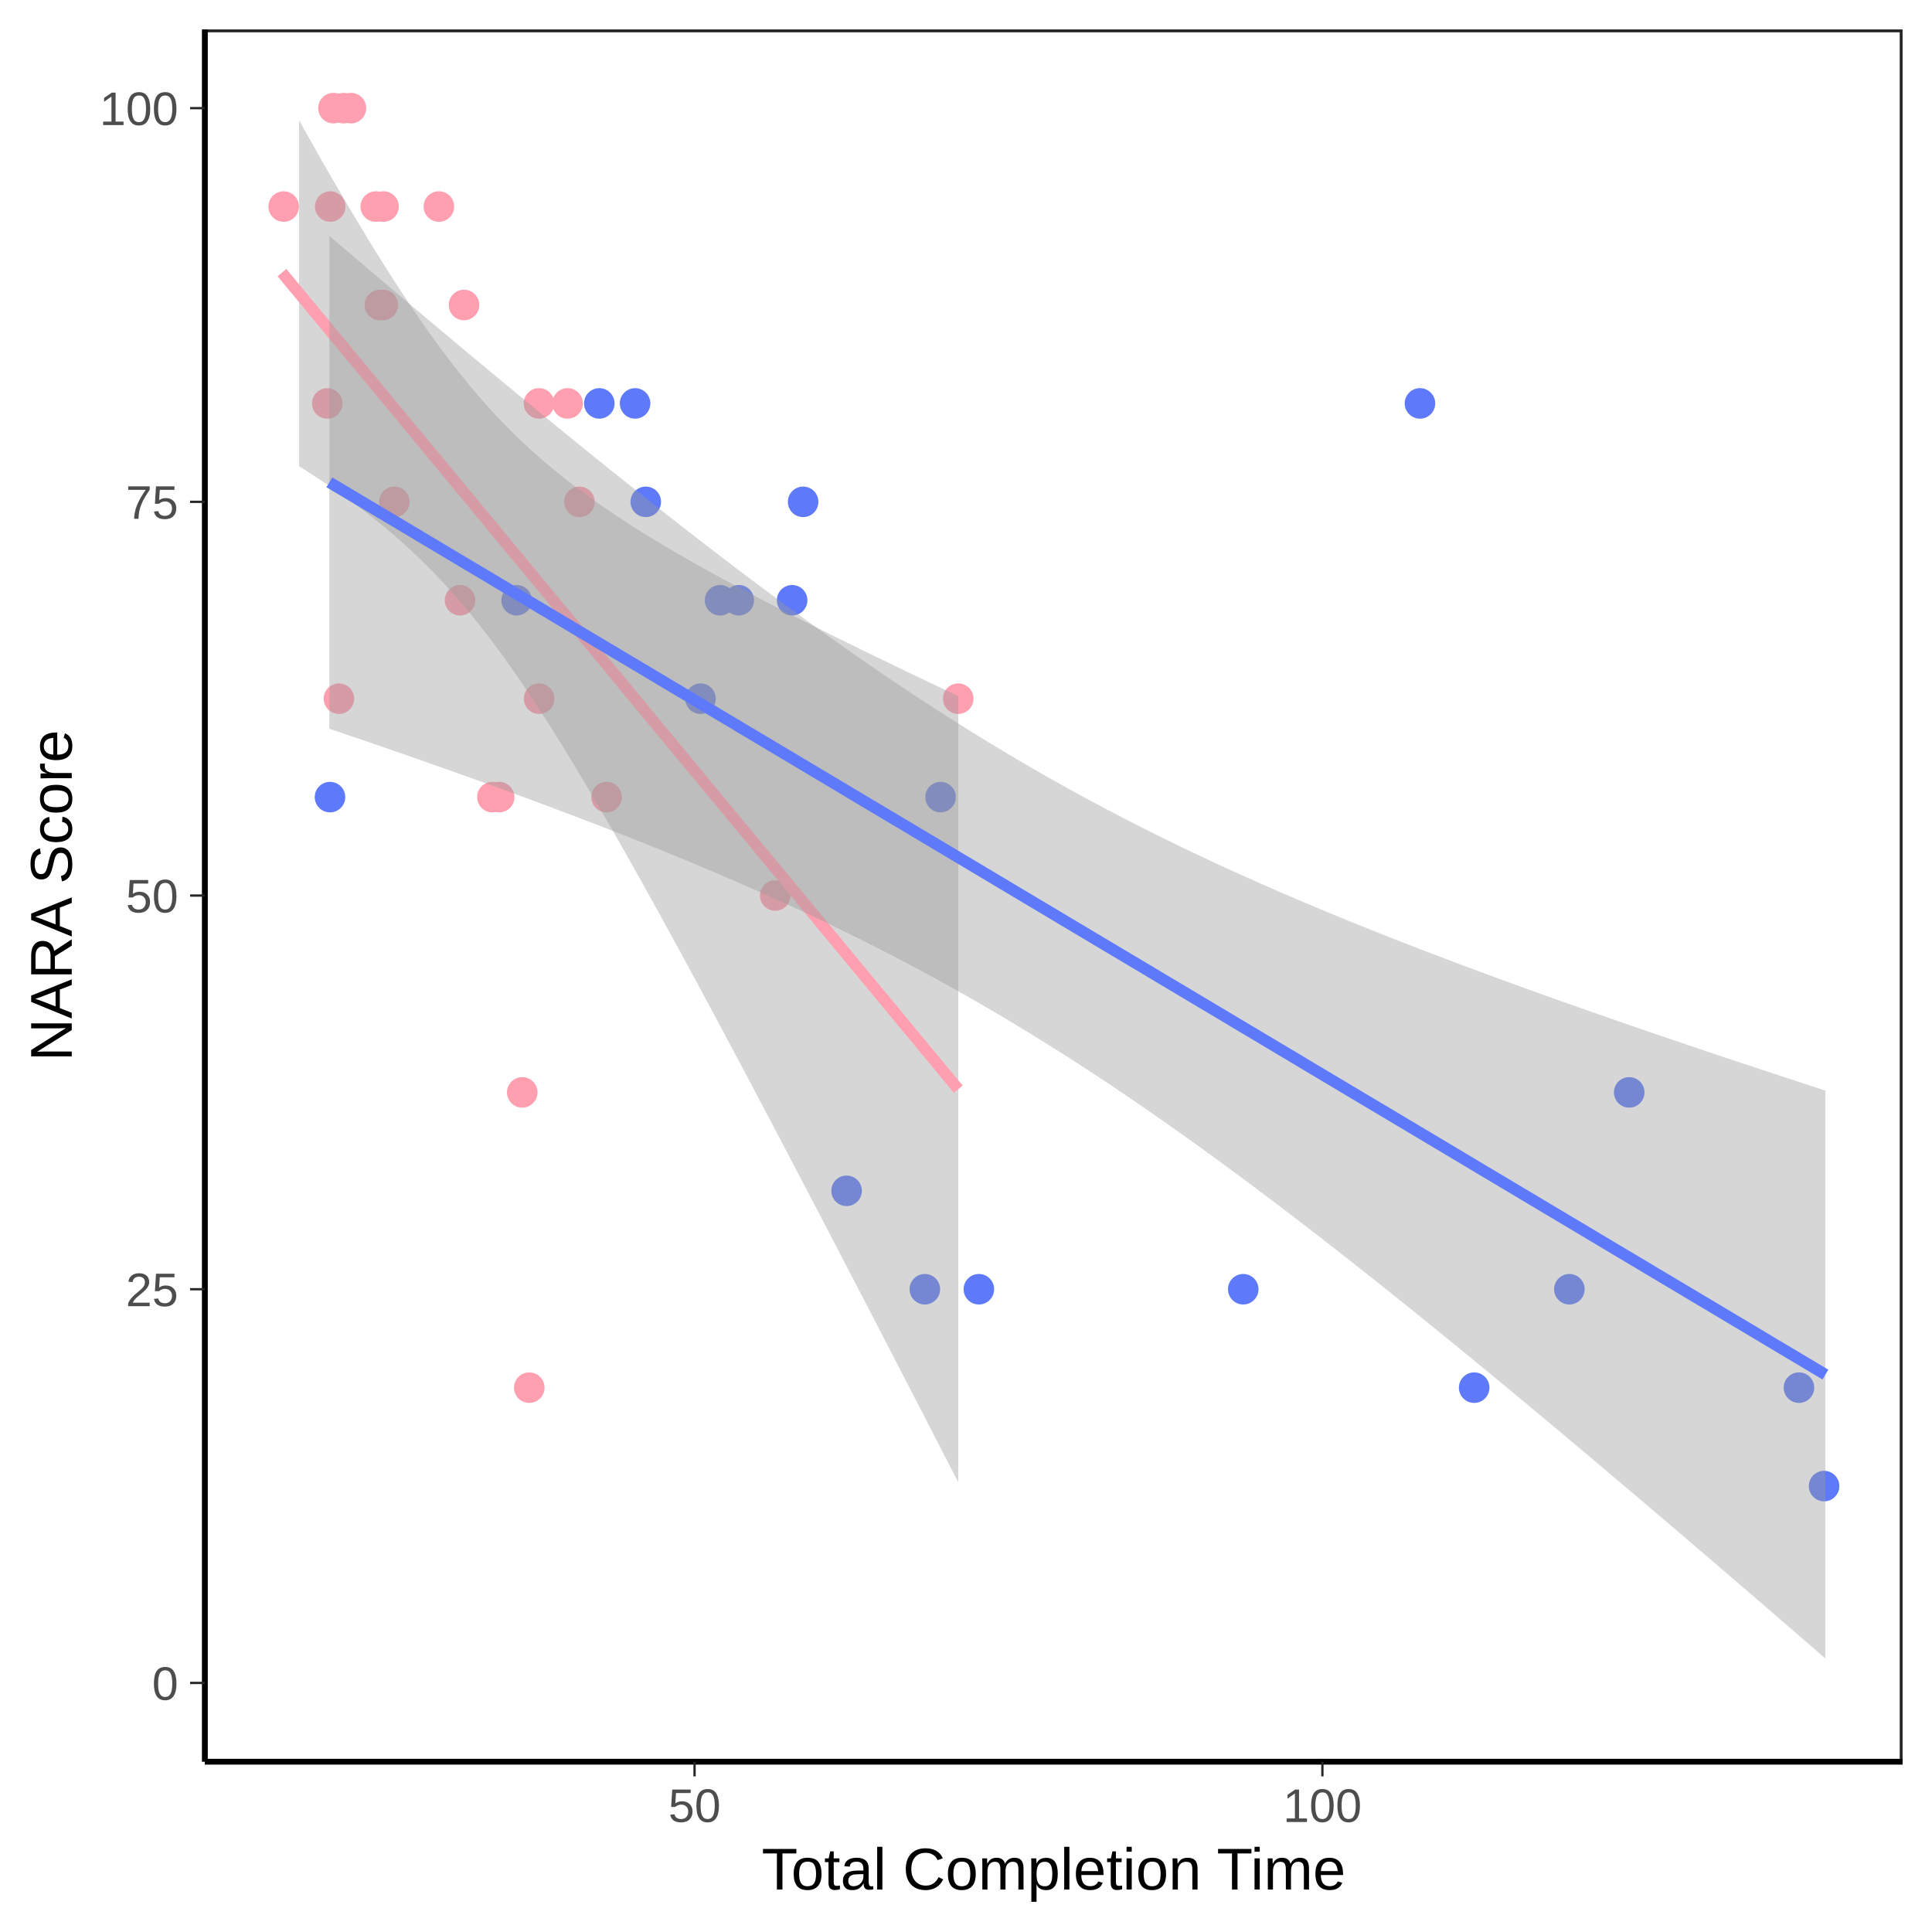
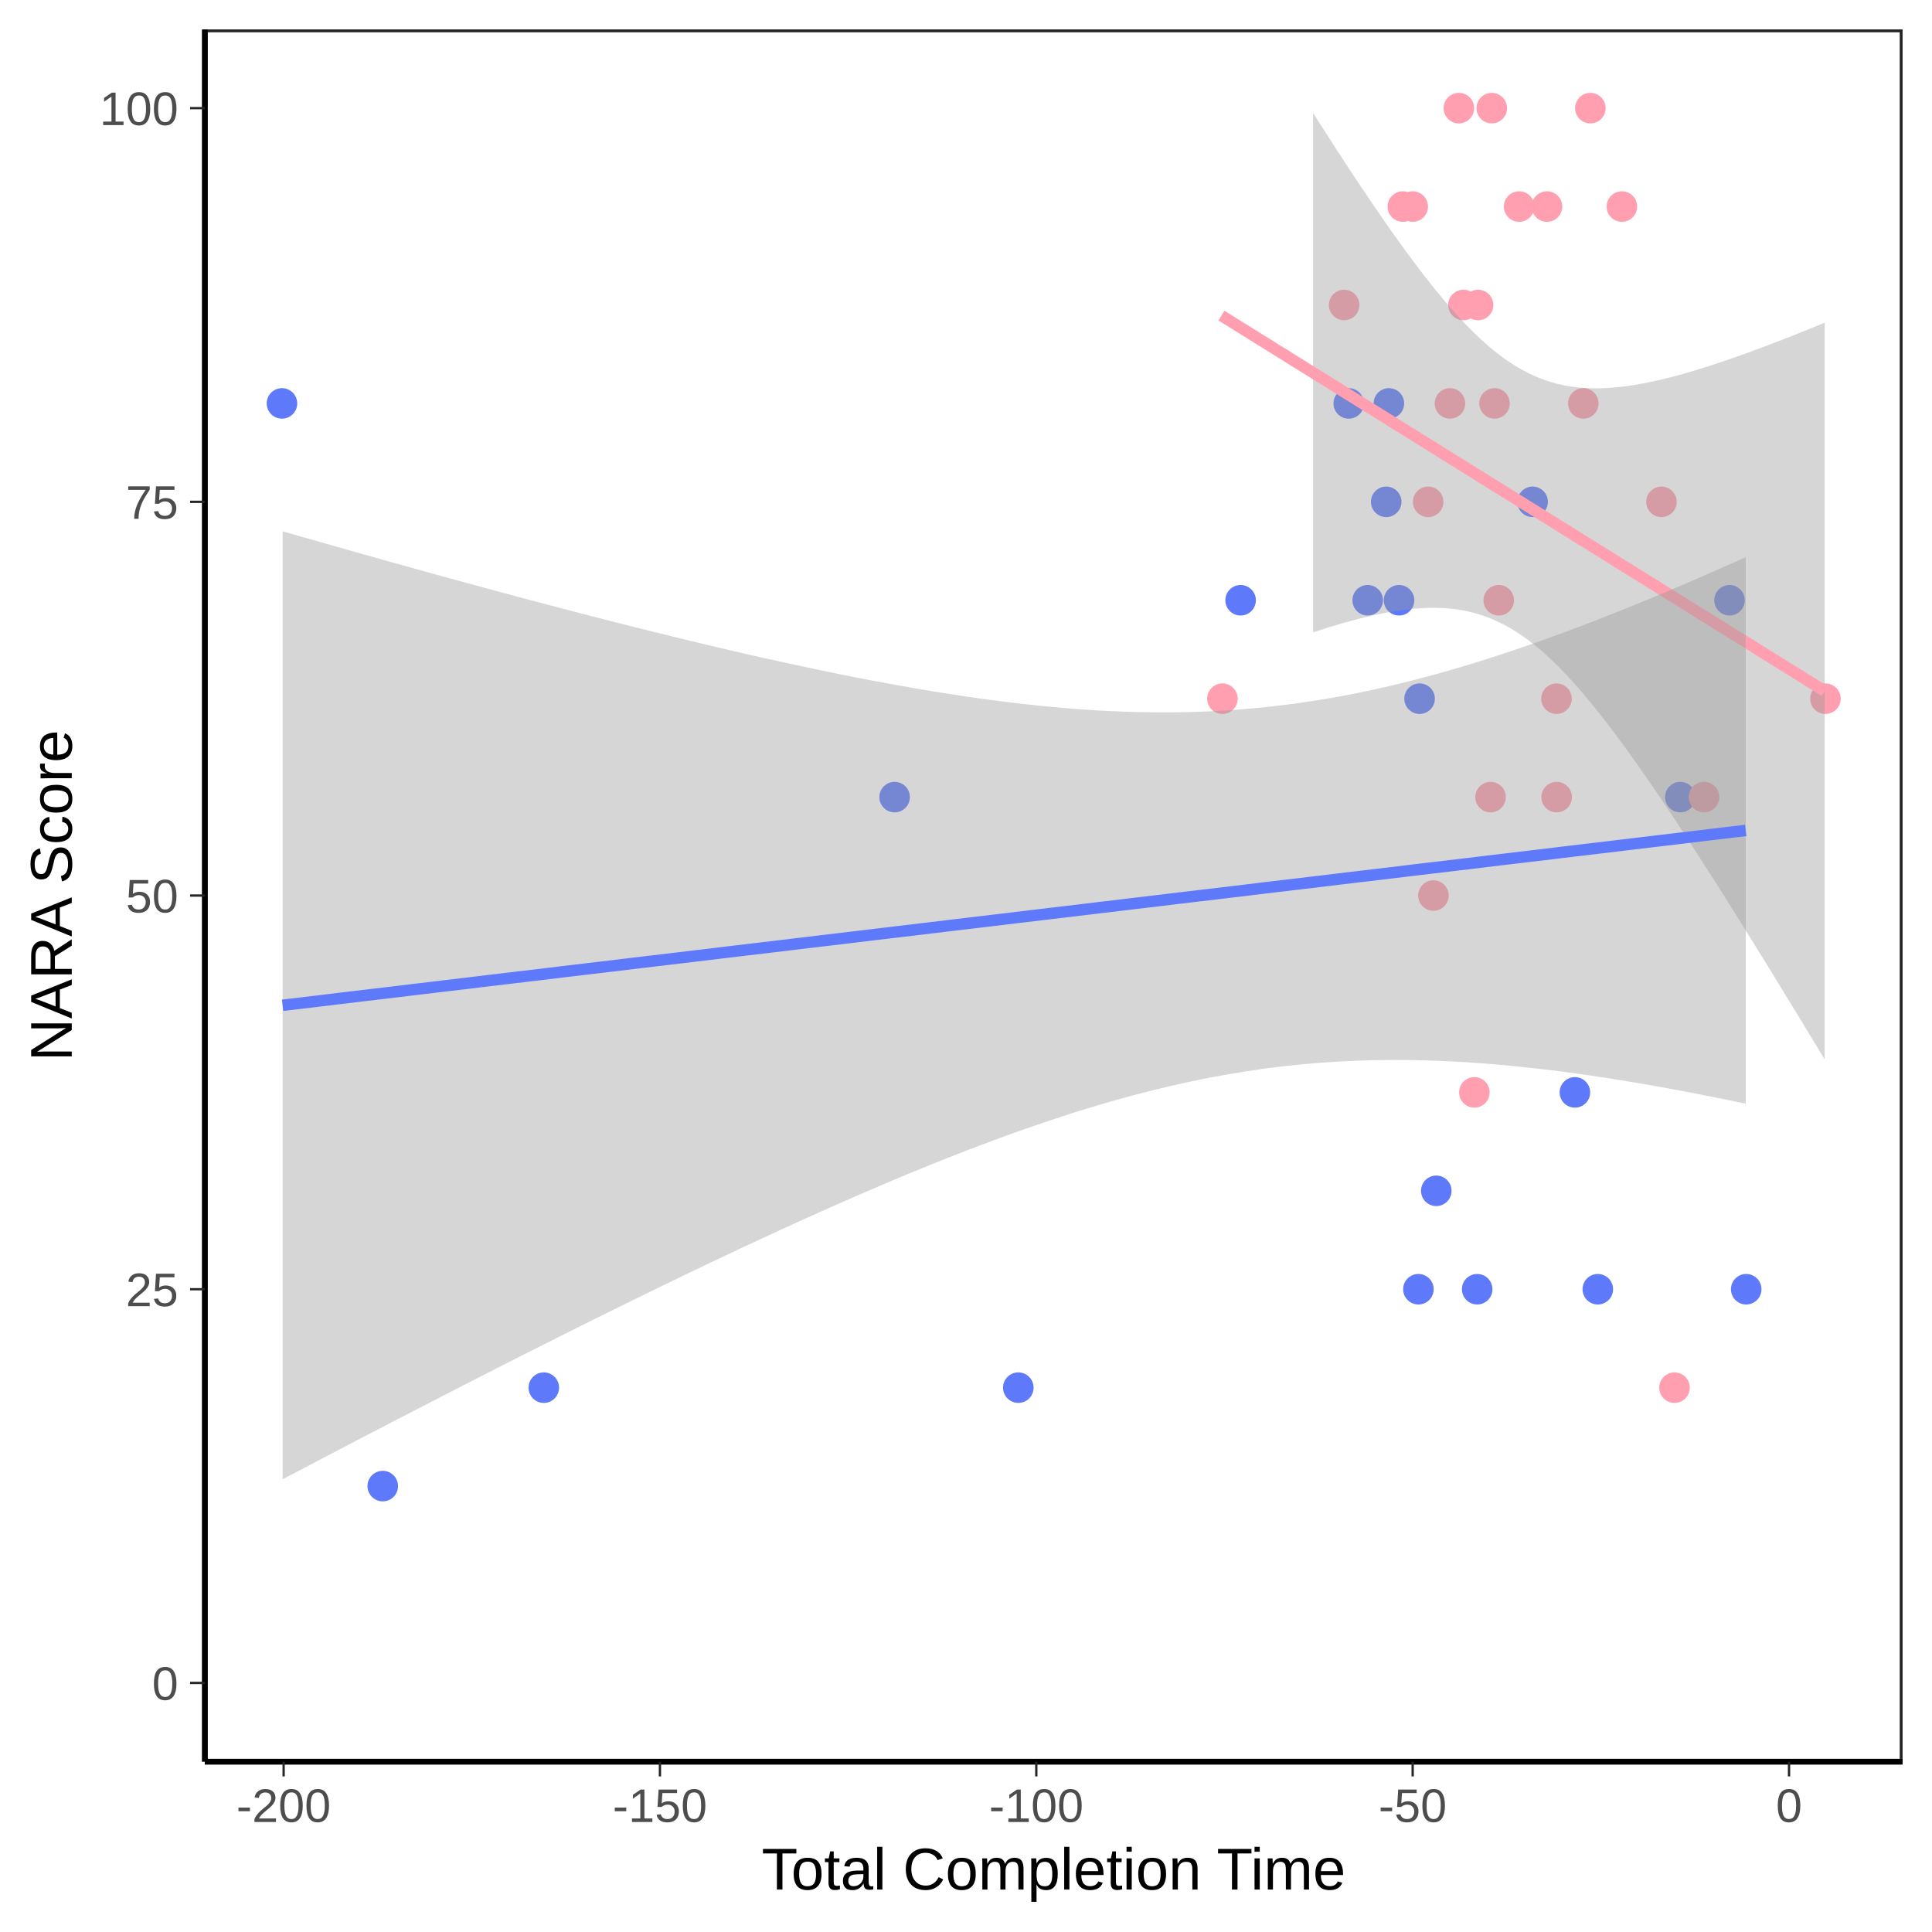
<svg xmlns="http://www.w3.org/2000/svg" class="svglite" width="360.00pt" height="360.00pt" viewBox="0 0 360.00 360.00">
  <defs>
    <style type="text/css">
    .svglite line, .svglite polyline, .svglite polygon, .svglite path, .svglite rect, .svglite circle {
      fill: none;
      stroke: #000000;
      stroke-linecap: round;
      stroke-linejoin: round;
      stroke-miterlimit: 10.00;
    }
    .svglite text {
      white-space: pre;
    }
  </style>
  </defs>
  <rect width="100%" height="100%" style="stroke: none; fill: #FFFFFF;" />
  <defs>
    <clipPath id="cpMC4wMHwzNjAuMDB8MC4wMHwzNjAuMDA=">
      <rect x="0.00" y="0.00" width="360.00" height="360.00" />
    </clipPath>
  </defs>
  <g clip-path="url(#cpMC4wMHwzNjAuMDB8MC4wMHwzNjAuMDA=)">
    <rect x="0" y="0.00" width="360.00" height="360.00" style="stroke-width: 1.07; stroke: #FFFFFF; fill: #FFFFFF;" />
  </g>
  <defs>
    <clipPath id="cpMzguMTZ8MzU0LjUyfDUuNDh8MzI4LjI3">
      <rect x="38.16" y="5.48" width="316.36" height="322.79" />
    </clipPath>
  </defs>
  <g clip-path="url(#cpMzguMTZ8MzU0LjUyfDUuNDh8MzI4LjI3)">
    <rect x="38.16" y="5.48" width="316.36" height="322.79" style="stroke-width: 1.07; stroke: #242526; fill: #FFFFFF;" />
-     <circle cx="97.31" cy="203.55" r="2.49" style="stroke-width: 0.71; stroke: #FF9FAF; fill: #FF9FAF;" />
-     <circle cx="65.39" cy="20.15" r="2.49" style="stroke-width: 0.71; stroke: #FF9FAF; fill: #FF9FAF;" />
-     <circle cx="107.97" cy="93.51" r="2.49" style="stroke-width: 0.71; stroke: #FF9FAF; fill: #FF9FAF;" />
-     <circle cx="100.43" cy="75.17" r="2.49" style="stroke-width: 0.71; stroke: #FF9FAF; fill: #FF9FAF;" />
-     <circle cx="81.78" cy="38.49" r="2.49" style="stroke-width: 0.71; stroke: #FF9FAF; fill: #FF9FAF;" />
-     <circle cx="61.49" cy="148.53" r="2.49" style="stroke-width: 0.71; stroke: #5E7AFA; fill: #5E7AFA;" />
-     <circle cx="85.72" cy="111.85" r="2.49" style="stroke-width: 0.71; stroke: #FF9FAF; fill: #FF9FAF;" />
-     <circle cx="93.01" cy="148.53" r="2.49" style="stroke-width: 0.71; stroke: #FF9FAF; fill: #FF9FAF;" />
-     <circle cx="178.55" cy="130.19" r="2.49" style="stroke-width: 0.71; stroke: #FF9FAF; fill: #FF9FAF;" />
-     <circle cx="182.40" cy="240.23" r="2.49" style="stroke-width: 0.71; stroke: #5E7AFA; fill: #5E7AFA;" />
-     <circle cx="71.46" cy="38.49" r="2.49" style="stroke-width: 0.71; stroke: #FF9FAF; fill: #FF9FAF;" />
-     <circle cx="64.02" cy="20.15" r="2.49" style="stroke-width: 0.71; stroke: #FF9FAF; fill: #FF9FAF;" />
-     <circle cx="175.26" cy="148.53" r="2.49" style="stroke-width: 0.71; stroke: #5E7AFA; fill: #5E7AFA;" />
-     <circle cx="134.17" cy="111.85" r="2.49" style="stroke-width: 0.71; stroke: #5E7AFA; fill: #5E7AFA;" />
-     <circle cx="130.53" cy="130.19" r="2.49" style="stroke-width: 0.71; stroke: #5E7AFA; fill: #5E7AFA;" />
-     <circle cx="339.89" cy="276.91" r="2.49" style="stroke-width: 0.71; stroke: #5E7AFA; fill: #5E7AFA;" />
-     <circle cx="303.58" cy="203.55" r="2.49" style="stroke-width: 0.71; stroke: #5E7AFA; fill: #5E7AFA;" />
-     <circle cx="137.66" cy="111.85" r="2.49" style="stroke-width: 0.71; stroke: #5E7AFA; fill: #5E7AFA;" />
-     <circle cx="111.67" cy="75.17" r="2.49" style="stroke-width: 0.71; stroke: #5E7AFA; fill: #5E7AFA;" />
-     <circle cx="96.27" cy="111.85" r="2.49" style="stroke-width: 0.71; stroke: #5E7AFA; fill: #5E7AFA;" />
-     <circle cx="86.46" cy="56.83" r="2.49" style="stroke-width: 0.71; stroke: #FF9FAF; fill: #FF9FAF;" />
-     <circle cx="120.33" cy="93.51" r="2.49" style="stroke-width: 0.71; stroke: #5E7AFA; fill: #5E7AFA;" />
-     <circle cx="231.66" cy="240.23" r="2.49" style="stroke-width: 0.71; stroke: #5E7AFA; fill: #5E7AFA;" />
-     <circle cx="60.98" cy="75.17" r="2.49" style="stroke-width: 0.71; stroke: #FF9FAF; fill: #FF9FAF;" />
-     <circle cx="71.33" cy="56.83" r="2.49" style="stroke-width: 0.71; stroke: #FF9FAF; fill: #FF9FAF;" />
-     <circle cx="63.16" cy="130.19" r="2.49" style="stroke-width: 0.71; stroke: #FF9FAF; fill: #FF9FAF;" />
-     <circle cx="113.02" cy="148.53" r="2.49" style="stroke-width: 0.71; stroke: #FF9FAF; fill: #FF9FAF;" />
-     <circle cx="62.14" cy="20.15" r="2.49" style="stroke-width: 0.71; stroke: #FF9FAF; fill: #FF9FAF;" />
-     <circle cx="100.45" cy="130.19" r="2.49" style="stroke-width: 0.71; stroke: #FF9FAF; fill: #FF9FAF;" />
-     <circle cx="144.45" cy="166.87" r="2.49" style="stroke-width: 0.71; stroke: #FF9FAF; fill: #FF9FAF;" />
-     <circle cx="70.78" cy="56.83" r="2.49" style="stroke-width: 0.71; stroke: #FF9FAF; fill: #FF9FAF;" />
-     <circle cx="73.48" cy="93.51" r="2.49" style="stroke-width: 0.71; stroke: #FF9FAF; fill: #FF9FAF;" />
-     <circle cx="105.76" cy="75.17" r="2.49" style="stroke-width: 0.71; stroke: #FF9FAF; fill: #FF9FAF;" />
-     <circle cx="91.75" cy="148.53" r="2.49" style="stroke-width: 0.71; stroke: #FF9FAF; fill: #FF9FAF;" />
-     <circle cx="98.62" cy="258.57" r="2.49" style="stroke-width: 0.71; stroke: #FF9FAF; fill: #FF9FAF;" />
-     <circle cx="264.59" cy="75.17" r="2.49" style="stroke-width: 0.71; stroke: #5E7AFA; fill: #5E7AFA;" />
-     <circle cx="274.69" cy="258.57" r="2.49" style="stroke-width: 0.71; stroke: #5E7AFA; fill: #5E7AFA;" />
-     <circle cx="147.60" cy="111.85" r="2.49" style="stroke-width: 0.71; stroke: #5E7AFA; fill: #5E7AFA;" />
-     <circle cx="118.34" cy="75.17" r="2.49" style="stroke-width: 0.71; stroke: #5E7AFA; fill: #5E7AFA;" />
-     <circle cx="157.75" cy="221.89" r="2.49" style="stroke-width: 0.71; stroke: #5E7AFA; fill: #5E7AFA;" />
-     <circle cx="172.33" cy="240.23" r="2.49" style="stroke-width: 0.71; stroke: #5E7AFA; fill: #5E7AFA;" />
-     <circle cx="149.65" cy="93.51" r="2.49" style="stroke-width: 0.71; stroke: #5E7AFA; fill: #5E7AFA;" />
-     <circle cx="292.43" cy="240.23" r="2.49" style="stroke-width: 0.71; stroke: #5E7AFA; fill: #5E7AFA;" />
-     <circle cx="335.21" cy="258.57" r="2.49" style="stroke-width: 0.71; stroke: #5E7AFA; fill: #5E7AFA;" />
-     <circle cx="70.02" cy="38.49" r="2.49" style="stroke-width: 0.71; stroke: #FF9FAF; fill: #FF9FAF;" />
-     <circle cx="61.53" cy="38.49" r="2.49" style="stroke-width: 0.71; stroke: #FF9FAF; fill: #FF9FAF;" />
-     <circle cx="52.86" cy="38.49" r="2.49" style="stroke-width: 0.71; stroke: #FF9FAF; fill: #FF9FAF;" />
-     <polygon points="55.73,22.42 57.33,25.26 58.92,28.08 60.52,30.88 62.11,33.64 63.71,36.38 65.30,39.09 66.90,41.76 68.49,44.40 70.09,47.00 71.69,49.55 73.28,52.06 74.88,54.52 76.47,56.92 78.07,59.27 79.66,61.55 81.26,63.78 82.85,65.93 84.45,68.02 86.04,70.04 87.64,71.99 89.23,73.87 90.83,75.67 92.42,77.41 94.02,79.08 95.61,80.69 97.21,82.23 98.80,83.71 100.40,85.14 101.99,86.51 103.59,87.84 105.18,89.12 106.78,90.36 108.37,91.56 109.97,92.73 111.56,93.86 113.16,94.96 114.75,96.03 116.35,97.08 117.94,98.11 119.54,99.11 121.13,100.10 122.73,101.06 124.32,102.01 125.92,102.95 127.52,103.87 129.11,104.78 130.71,105.68 132.30,106.56 133.90,107.44 135.49,108.30 137.09,109.16 138.68,110.01 140.28,110.85 141.87,111.69 143.47,112.52 145.06,113.34 146.66,114.16 148.25,114.97 149.85,115.77 151.44,116.58 153.04,117.37 154.63,118.17 156.23,118.96 157.82,119.74 159.42,120.52 161.01,121.30 162.61,122.08 164.20,122.85 165.80,123.62 167.39,124.39 168.99,125.16 170.58,125.92 172.18,126.68 173.77,127.44 175.37,128.20 176.96,128.95 178.56,129.70 178.56,276.20 176.96,273.10 175.37,270.01 173.77,266.91 172.18,263.82 170.58,260.73 168.99,257.64 167.39,254.55 165.80,251.47 164.20,248.38 162.61,245.31 161.01,242.23 159.42,239.16 157.82,236.09 156.23,233.02 154.63,229.96 153.04,226.90 151.44,223.85 149.85,220.80 148.25,217.75 146.66,214.71 145.06,211.67 143.47,208.65 141.87,205.62 140.28,202.60 138.68,199.59 137.09,196.59 135.49,193.60 133.90,190.61 132.30,187.64 130.71,184.67 129.11,181.71 127.52,178.77 125.92,175.84 124.32,172.92 122.73,170.02 121.13,167.14 119.54,164.27 117.94,161.42 116.35,158.60 114.75,155.79 113.16,153.02 111.56,150.27 109.97,147.55 108.37,144.86 106.78,142.21 105.18,139.59 103.59,137.02 101.99,134.50 100.40,132.02 98.80,129.60 97.21,127.23 95.61,124.92 94.02,122.67 92.42,120.49 90.83,118.37 89.23,116.33 87.64,114.35 86.04,112.45 84.45,110.62 82.85,108.85 81.26,107.16 79.66,105.53 78.07,103.96 76.47,102.46 74.88,101.01 73.28,99.61 71.69,98.27 70.09,96.97 68.49,95.72 66.90,94.50 65.30,93.33 63.71,92.18 62.11,91.07 60.52,89.98 58.92,88.93 57.33,87.89 55.73,86.88 " style="stroke-width: 0.00; stroke: none; stroke-linecap: butt; fill: #999999; fill-opacity: 0.40;" />
-     <polyline points="55.73,22.42 57.33,25.26 58.92,28.08 60.52,30.88 62.11,33.64 63.71,36.38 65.30,39.09 66.90,41.76 68.49,44.40 70.09,47.00 71.69,49.55 73.28,52.06 74.88,54.52 76.47,56.92 78.07,59.27 79.66,61.55 81.26,63.78 82.85,65.93 84.45,68.02 86.04,70.04 87.64,71.99 89.23,73.87 90.83,75.67 92.42,77.41 94.02,79.08 95.61,80.69 97.21,82.23 98.80,83.71 100.40,85.14 101.99,86.51 103.59,87.84 105.18,89.12 106.78,90.36 108.37,91.56 109.97,92.73 111.56,93.86 113.16,94.96 114.75,96.03 116.35,97.08 117.94,98.11 119.54,99.11 121.13,100.10 122.73,101.06 124.32,102.01 125.92,102.95 127.52,103.87 129.11,104.78 130.71,105.68 132.30,106.56 133.90,107.44 135.49,108.30 137.09,109.16 138.68,110.01 140.28,110.85 141.87,111.69 143.47,112.52 145.06,113.34 146.66,114.16 148.25,114.97 149.85,115.77 151.44,116.58 153.04,117.37 154.63,118.17 156.23,118.96 157.82,119.74 159.42,120.52 161.01,121.30 162.61,122.08 164.20,122.85 165.80,123.62 167.39,124.39 168.99,125.16 170.58,125.92 172.18,126.68 173.77,127.44 175.37,128.20 176.96,128.95 178.56,129.70 " style="stroke-width: 2.13; stroke: none; stroke-linecap: butt;" />
-     <polyline points="178.56,276.20 176.96,273.10 175.37,270.01 173.77,266.91 172.18,263.82 170.58,260.73 168.99,257.64 167.39,254.55 165.80,251.47 164.20,248.38 162.61,245.31 161.01,242.23 159.42,239.16 157.82,236.09 156.23,233.02 154.63,229.96 153.04,226.90 151.44,223.85 149.85,220.80 148.25,217.75 146.66,214.71 145.06,211.67 143.47,208.65 141.87,205.62 140.28,202.60 138.68,199.59 137.09,196.59 135.49,193.60 133.90,190.61 132.30,187.64 130.71,184.67 129.11,181.71 127.52,178.77 125.92,175.84 124.32,172.92 122.73,170.02 121.13,167.14 119.54,164.27 117.94,161.42 116.35,158.60 114.75,155.79 113.16,153.02 111.56,150.27 109.97,147.55 108.37,144.86 106.78,142.21 105.18,139.59 103.59,137.02 101.99,134.50 100.40,132.02 98.80,129.60 97.21,127.23 95.61,124.92 94.02,122.67 92.42,120.49 90.83,118.37 89.23,116.33 87.64,114.35 86.04,112.45 84.45,110.62 82.85,108.85 81.26,107.16 79.66,105.53 78.07,103.96 76.47,102.46 74.88,101.01 73.28,99.61 71.69,98.27 70.09,96.97 68.49,95.72 66.90,94.50 65.30,93.33 63.71,92.18 62.11,91.07 60.52,89.98 58.92,88.93 57.33,87.89 55.73,86.88 " style="stroke-width: 2.13; stroke: none; stroke-linecap: butt;" />
-     <polyline points="52.54,50.80 54.14,52.73 55.73,54.65 57.33,56.58 58.92,58.50 60.52,60.43 62.11,62.36 63.71,64.28 65.30,66.21 66.90,68.13 68.49,70.06 70.09,71.99 71.69,73.91 73.28,75.84 74.88,77.76 76.47,79.69 78.07,81.62 79.66,83.54 81.26,85.47 82.85,87.39 84.45,89.32 86.04,91.25 87.64,93.17 89.23,95.10 90.83,97.02 92.42,98.95 94.02,100.88 95.61,102.80 97.21,104.73 98.80,106.65 100.40,108.58 101.99,110.51 103.59,112.43 105.18,114.36 106.78,116.28 108.37,118.21 109.97,120.14 111.56,122.06 113.16,123.99 114.75,125.91 116.35,127.84 117.94,129.77 119.54,131.69 121.13,133.62 122.73,135.54 124.32,137.47 125.92,139.40 127.52,141.32 129.11,143.25 130.71,145.17 132.30,147.10 133.90,149.03 135.49,150.95 137.09,152.88 138.68,154.80 140.28,156.73 141.87,158.66 143.47,160.58 145.06,162.51 146.66,164.43 148.25,166.36 149.85,168.29 151.44,170.21 153.04,172.14 154.63,174.06 156.23,175.99 157.82,177.91 159.42,179.84 161.01,181.77 162.61,183.69 164.20,185.62 165.80,187.54 167.39,189.47 168.99,191.40 170.58,193.32 172.18,195.25 173.77,197.17 175.37,199.10 176.96,201.03 178.56,202.95 " style="stroke-width: 2.13; stroke: #FF9FAF; stroke-linecap: butt;" />
-     <polygon points="61.37,43.95 64.90,46.96 68.43,49.96 71.96,52.95 75.49,55.94 79.01,58.92 82.54,61.88 86.07,64.84 89.60,67.78 93.13,70.71 96.66,73.63 100.19,76.54 103.71,79.43 107.24,82.30 110.77,85.16 114.30,88.00 117.83,90.82 121.36,93.62 124.89,96.40 128.42,99.15 131.94,101.88 135.47,104.58 139.00,107.26 142.53,109.90 146.06,112.52 149.59,115.10 153.12,117.65 156.65,120.16 160.17,122.63 163.70,125.06 167.23,127.45 170.76,129.79 174.29,132.09 177.82,134.35 181.35,136.56 184.88,138.73 188.40,140.84 191.93,142.91 195.46,144.94 198.99,146.91 202.52,148.84 206.05,150.73 209.58,152.57 213.11,154.37 216.63,156.13 220.16,157.85 223.69,159.53 227.22,161.18 230.75,162.79 234.28,164.37 237.81,165.92 241.34,167.44 244.86,168.93 248.39,170.40 251.92,171.84 255.45,173.26 258.98,174.66 262.51,176.04 266.04,177.40 269.57,178.75 273.09,180.07 276.62,181.38 280.15,182.68 283.68,183.97 287.21,185.24 290.74,186.50 294.27,187.75 297.80,188.98 301.32,190.21 304.85,191.43 308.38,192.64 311.91,193.84 315.44,195.04 318.97,196.23 322.50,197.41 326.03,198.58 329.55,199.75 333.08,200.91 336.61,202.07 340.14,203.22 340.14,309.04 336.61,305.98 333.08,302.93 329.55,299.88 326.03,296.84 322.50,293.81 318.97,290.78 315.44,287.76 311.91,284.74 308.38,281.74 304.85,278.74 301.32,275.75 297.80,272.77 294.27,269.80 290.74,266.84 287.21,263.89 283.68,260.95 280.15,258.02 276.62,255.11 273.09,252.21 269.57,249.33 266.04,246.47 262.51,243.62 258.98,240.79 255.45,237.98 251.92,235.19 248.39,232.42 244.86,229.68 241.34,226.97 237.81,224.28 234.28,221.62 230.75,218.99 227.22,216.39 223.69,213.83 220.16,211.30 216.63,208.81 213.11,206.36 209.58,203.95 206.05,201.58 202.52,199.26 198.99,196.98 195.46,194.75 191.93,192.56 188.40,190.42 184.88,188.33 181.35,186.28 177.82,184.29 174.29,182.33 170.76,180.43 167.23,178.56 163.70,176.74 160.17,174.96 156.65,173.23 153.12,171.53 149.59,169.86 146.06,168.24 142.53,166.64 139.00,165.08 135.47,163.54 131.94,162.04 128.42,160.56 124.89,159.10 121.36,157.67 117.83,156.26 114.30,154.87 110.77,153.50 107.24,152.15 103.71,150.82 100.19,149.50 96.66,148.19 93.13,146.90 89.60,145.63 86.07,144.36 82.54,143.11 79.01,141.86 75.49,140.63 71.96,139.41 68.43,138.19 64.90,136.99 61.37,135.79 " style="stroke-width: 0.00; stroke: none; stroke-linecap: butt; fill: #999999; fill-opacity: 0.40;" />
-     <polyline points="61.37,43.95 64.90,46.96 68.43,49.96 71.96,52.95 75.49,55.94 79.01,58.92 82.54,61.88 86.07,64.84 89.60,67.78 93.13,70.71 96.66,73.63 100.19,76.54 103.71,79.43 107.24,82.30 110.77,85.16 114.30,88.00 117.83,90.82 121.36,93.62 124.89,96.40 128.42,99.15 131.94,101.88 135.47,104.58 139.00,107.26 142.53,109.90 146.06,112.52 149.59,115.10 153.12,117.65 156.65,120.16 160.17,122.63 163.70,125.06 167.23,127.45 170.76,129.79 174.29,132.09 177.82,134.35 181.35,136.56 184.88,138.73 188.40,140.84 191.93,142.91 195.46,144.94 198.99,146.91 202.52,148.84 206.05,150.73 209.58,152.57 213.11,154.37 216.63,156.13 220.16,157.85 223.69,159.53 227.22,161.18 230.75,162.79 234.28,164.37 237.81,165.92 241.34,167.44 244.86,168.93 248.39,170.40 251.92,171.84 255.45,173.26 258.98,174.66 262.51,176.04 266.04,177.40 269.57,178.75 273.09,180.07 276.62,181.38 280.15,182.68 283.68,183.97 287.21,185.24 290.74,186.50 294.27,187.75 297.80,188.98 301.32,190.21 304.85,191.43 308.38,192.64 311.91,193.84 315.44,195.04 318.97,196.23 322.50,197.41 326.03,198.58 329.55,199.75 333.08,200.91 336.61,202.07 340.14,203.22 " style="stroke-width: 2.13; stroke: none; stroke-linecap: butt;" />
-     <polyline points="340.14,309.04 336.61,305.98 333.08,302.93 329.55,299.88 326.03,296.84 322.50,293.81 318.97,290.78 315.44,287.76 311.91,284.74 308.38,281.74 304.85,278.74 301.32,275.75 297.80,272.77 294.27,269.80 290.74,266.84 287.21,263.89 283.68,260.95 280.15,258.02 276.62,255.11 273.09,252.21 269.57,249.33 266.04,246.47 262.51,243.62 258.98,240.79 255.45,237.98 251.92,235.19 248.39,232.42 244.86,229.68 241.34,226.97 237.81,224.28 234.28,221.62 230.75,218.99 227.22,216.39 223.69,213.83 220.16,211.30 216.63,208.81 213.11,206.36 209.58,203.95 206.05,201.58 202.52,199.26 198.99,196.98 195.46,194.75 191.93,192.56 188.40,190.42 184.88,188.33 181.35,186.28 177.82,184.29 174.29,182.33 170.76,180.43 167.23,178.56 163.70,176.74 160.17,174.96 156.65,173.23 153.12,171.53 149.59,169.86 146.06,168.24 142.53,166.64 139.00,165.08 135.47,163.54 131.94,162.04 128.42,160.56 124.89,159.10 121.36,157.67 117.83,156.26 114.30,154.87 110.77,153.50 107.24,152.15 103.71,150.82 100.19,149.50 96.66,148.19 93.13,146.90 89.60,145.63 86.07,144.36 82.54,143.11 79.01,141.86 75.49,140.63 71.96,139.41 68.43,138.19 64.90,136.99 61.37,135.79 " style="stroke-width: 2.13; stroke: none; stroke-linecap: butt;" />
-     <polyline points="61.37,89.87 64.90,91.97 68.43,94.08 71.96,96.18 75.49,98.28 79.01,100.39 82.54,102.49 86.07,104.60 89.60,106.70 93.13,108.81 96.66,110.91 100.19,113.02 103.71,115.12 107.24,117.23 110.77,119.33 114.30,121.44 117.83,123.54 121.36,125.64 124.89,127.75 128.42,129.85 131.94,131.96 135.47,134.06 139.00,136.17 142.53,138.27 146.06,140.38 149.59,142.48 153.12,144.59 156.65,146.69 160.17,148.80 163.70,150.90 167.23,153.00 170.76,155.11 174.29,157.21 177.82,159.32 181.35,161.42 184.88,163.53 188.40,165.63 191.93,167.74 195.46,169.84 198.99,171.95 202.52,174.05 206.05,176.16 209.58,178.26 213.11,180.36 216.63,182.47 220.16,184.57 223.69,186.68 227.22,188.78 230.75,190.89 234.28,192.99 237.81,195.10 241.34,197.20 244.86,199.31 248.39,201.41 251.92,203.52 255.45,205.62 258.98,207.72 262.51,209.83 266.04,211.93 269.57,214.04 273.09,216.14 276.62,218.25 280.15,220.35 283.68,222.46 287.21,224.56 290.74,226.67 294.27,228.77 297.80,230.88 301.32,232.98 304.85,235.08 308.38,237.19 311.91,239.29 315.44,241.40 318.97,243.50 322.50,245.61 326.03,247.71 329.55,249.82 333.08,251.92 336.61,254.03 340.14,256.13 " style="stroke-width: 2.13; stroke: #5E7AFA; stroke-linecap: butt;" />
+     <circle cx="274.73" cy="203.55" r="2.49" style="stroke-width: 0.71; stroke: #FF9FAF; fill: #FF9FAF;" />
+     <circle cx="277.97" cy="20.15" r="2.49" style="stroke-width: 0.71; stroke: #FF9FAF; fill: #FF9FAF;" />
+     <circle cx="266.12" cy="93.51" r="2.49" style="stroke-width: 0.71; stroke: #FF9FAF; fill: #FF9FAF;" />
+     <circle cx="278.48" cy="75.17" r="2.49" style="stroke-width: 0.71; stroke: #FF9FAF; fill: #FF9FAF;" />
+     <circle cx="261.40" cy="38.49" r="2.49" style="stroke-width: 0.71; stroke: #FF9FAF; fill: #FF9FAF;" />
+     <circle cx="313.10" cy="148.53" r="2.49" style="stroke-width: 0.71; stroke: #5E7AFA; fill: #5E7AFA;" />
+     <circle cx="279.27" cy="111.85" r="2.49" style="stroke-width: 0.71; stroke: #FF9FAF; fill: #FF9FAF;" />
+     <circle cx="290.06" cy="148.53" r="2.49" style="stroke-width: 0.71; stroke: #FF9FAF; fill: #FF9FAF;" />
+     <circle cx="227.78" cy="130.19" r="2.49" style="stroke-width: 0.71; stroke: #FF9FAF; fill: #FF9FAF;" />
+     <circle cx="325.38" cy="240.23" r="2.49" style="stroke-width: 0.71; stroke: #5E7AFA; fill: #5E7AFA;" />
+     <circle cx="283.07" cy="38.49" r="2.49" style="stroke-width: 0.71; stroke: #FF9FAF; fill: #FF9FAF;" />
+     <circle cx="271.84" cy="20.15" r="2.49" style="stroke-width: 0.71; stroke: #FF9FAF; fill: #FF9FAF;" />
+     <circle cx="166.70" cy="148.53" r="2.49" style="stroke-width: 0.71; stroke: #5E7AFA; fill: #5E7AFA;" />
+     <circle cx="231.17" cy="111.85" r="2.49" style="stroke-width: 0.71; stroke: #5E7AFA; fill: #5E7AFA;" />
+     <circle cx="264.52" cy="130.19" r="2.49" style="stroke-width: 0.71; stroke: #5E7AFA; fill: #5E7AFA;" />
+     <circle cx="71.32" cy="276.91" r="2.49" style="stroke-width: 0.71; stroke: #5E7AFA; fill: #5E7AFA;" />
+     <circle cx="293.46" cy="203.55" r="2.49" style="stroke-width: 0.71; stroke: #5E7AFA; fill: #5E7AFA;" />
+     <circle cx="254.85" cy="111.85" r="2.49" style="stroke-width: 0.71; stroke: #5E7AFA; fill: #5E7AFA;" />
+     <circle cx="258.80" cy="75.17" r="2.49" style="stroke-width: 0.71; stroke: #5E7AFA; fill: #5E7AFA;" />
+     <circle cx="260.69" cy="111.85" r="2.49" style="stroke-width: 0.71; stroke: #5E7AFA; fill: #5E7AFA;" />
+     <circle cx="250.46" cy="56.83" r="2.49" style="stroke-width: 0.71; stroke: #FF9FAF; fill: #FF9FAF;" />
+     <circle cx="285.58" cy="93.51" r="2.49" style="stroke-width: 0.71; stroke: #5E7AFA; fill: #5E7AFA;" />
+     <circle cx="275.25" cy="240.23" r="2.49" style="stroke-width: 0.71; stroke: #5E7AFA; fill: #5E7AFA;" />
+     <circle cx="295.03" cy="75.17" r="2.49" style="stroke-width: 0.71; stroke: #FF9FAF; fill: #FF9FAF;" />
+     <circle cx="272.69" cy="56.83" r="2.49" style="stroke-width: 0.71; stroke: #FF9FAF; fill: #FF9FAF;" />
+     <circle cx="340.14" cy="130.19" r="2.49" style="stroke-width: 0.71; stroke: #FF9FAF; fill: #FF9FAF;" />
+     <circle cx="317.51" cy="148.53" r="2.49" style="stroke-width: 0.71; stroke: #FF9FAF; fill: #FF9FAF;" />
+     <circle cx="296.34" cy="20.15" r="2.49" style="stroke-width: 0.71; stroke: #FF9FAF; fill: #FF9FAF;" />
+     <circle cx="290.03" cy="130.19" r="2.49" style="stroke-width: 0.71; stroke: #FF9FAF; fill: #FF9FAF;" />
+     <circle cx="267.10" cy="166.87" r="2.49" style="stroke-width: 0.71; stroke: #FF9FAF; fill: #FF9FAF;" />
+     <circle cx="275.42" cy="56.83" r="2.49" style="stroke-width: 0.71; stroke: #FF9FAF; fill: #FF9FAF;" />
+     <circle cx="309.59" cy="93.51" r="2.49" style="stroke-width: 0.71; stroke: #FF9FAF; fill: #FF9FAF;" />
+     <circle cx="270.18" cy="75.17" r="2.49" style="stroke-width: 0.71; stroke: #FF9FAF; fill: #FF9FAF;" />
+     <circle cx="277.75" cy="148.53" r="2.49" style="stroke-width: 0.71; stroke: #FF9FAF; fill: #FF9FAF;" />
+     <circle cx="312.02" cy="258.57" r="2.49" style="stroke-width: 0.71; stroke: #FF9FAF; fill: #FF9FAF;" />
+     <circle cx="52.54" cy="75.17" r="2.49" style="stroke-width: 0.71; stroke: #5E7AFA; fill: #5E7AFA;" />
+     <circle cx="189.75" cy="258.57" r="2.49" style="stroke-width: 0.71; stroke: #5E7AFA; fill: #5E7AFA;" />
+     <circle cx="322.27" cy="111.85" r="2.49" style="stroke-width: 0.71; stroke: #5E7AFA; fill: #5E7AFA;" />
+     <circle cx="251.32" cy="75.17" r="2.49" style="stroke-width: 0.71; stroke: #5E7AFA; fill: #5E7AFA;" />
+     <circle cx="267.63" cy="221.89" r="2.49" style="stroke-width: 0.71; stroke: #5E7AFA; fill: #5E7AFA;" />
+     <circle cx="264.30" cy="240.23" r="2.49" style="stroke-width: 0.71; stroke: #5E7AFA; fill: #5E7AFA;" />
+     <circle cx="258.30" cy="93.51" r="2.49" style="stroke-width: 0.71; stroke: #5E7AFA; fill: #5E7AFA;" />
+     <circle cx="297.73" cy="240.23" r="2.49" style="stroke-width: 0.71; stroke: #5E7AFA; fill: #5E7AFA;" />
+     <circle cx="101.33" cy="258.57" r="2.49" style="stroke-width: 0.71; stroke: #5E7AFA; fill: #5E7AFA;" />
+     <circle cx="263.24" cy="38.49" r="2.49" style="stroke-width: 0.71; stroke: #FF9FAF; fill: #FF9FAF;" />
+     <circle cx="288.26" cy="38.49" r="2.49" style="stroke-width: 0.71; stroke: #FF9FAF; fill: #FF9FAF;" />
+     <circle cx="302.22" cy="38.49" r="2.49" style="stroke-width: 0.71; stroke: #FF9FAF; fill: #FF9FAF;" />
+     <polygon points="244.67,21.04 246.09,23.27 247.52,25.49 248.94,27.70 250.36,29.89 251.78,32.05 253.21,34.20 254.63,36.32 256.05,38.42 257.48,40.49 258.90,42.54 260.32,44.54 261.75,46.52 263.17,48.45 264.59,50.33 266.01,52.17 267.44,53.96 268.86,55.68 270.28,57.35 271.71,58.94 273.13,60.46 274.55,61.90 275.98,63.26 277.40,64.52 278.82,65.69 280.24,66.77 281.67,67.74 283.09,68.62 284.51,69.39 285.94,70.06 287.36,70.64 288.78,71.13 290.21,71.53 291.63,71.84 293.05,72.07 294.47,72.23 295.90,72.33 297.32,72.36 298.74,72.33 300.17,72.25 301.59,72.13 303.01,71.96 304.44,71.75 305.86,71.50 307.28,71.23 308.70,70.92 310.13,70.59 311.55,70.23 312.97,69.85 314.40,69.45 315.82,69.03 317.24,68.59 318.66,68.14 320.09,67.67 321.51,67.19 322.93,66.70 324.36,66.20 325.78,65.69 327.20,65.16 328.63,64.63 330.05,64.09 331.47,63.55 332.89,62.99 334.32,62.43 335.74,61.86 337.16,61.29 338.59,60.71 340.01,60.13 340.01,197.43 338.59,195.08 337.16,192.73 335.74,190.38 334.32,188.05 332.89,185.71 331.47,183.39 330.05,181.07 328.63,178.76 327.20,176.46 325.78,174.16 324.36,171.88 322.93,169.60 321.51,167.34 320.09,165.09 318.66,162.85 317.24,160.63 315.82,158.42 314.40,156.23 312.97,154.06 311.55,151.90 310.13,149.77 308.70,147.67 307.28,145.59 305.86,143.54 304.44,141.53 303.01,139.55 301.59,137.61 300.17,135.71 298.74,133.86 297.32,132.06 295.90,130.32 294.47,128.64 293.05,127.03 291.63,125.49 290.21,124.03 288.78,122.66 287.36,121.37 285.94,120.18 284.51,119.08 283.09,118.09 281.67,117.19 280.24,116.39 278.82,115.70 277.40,115.09 275.98,114.59 274.55,114.17 273.13,113.84 271.71,113.59 270.28,113.41 268.86,113.30 267.44,113.26 266.01,113.27 264.59,113.34 263.17,113.45 261.75,113.61 260.32,113.81 258.90,114.05 257.48,114.32 256.05,114.62 254.63,114.95 253.21,115.30 251.78,115.68 250.36,116.07 248.94,116.49 247.52,116.92 246.09,117.37 244.67,117.83 " style="stroke-width: 0.00; stroke: none; stroke-linecap: butt; fill: #999999; fill-opacity: 0.40;" />
+     <polyline points="244.67,21.04 246.09,23.27 247.52,25.49 248.94,27.70 250.36,29.89 251.78,32.05 253.21,34.20 254.63,36.32 256.05,38.42 257.48,40.49 258.90,42.54 260.32,44.54 261.75,46.52 263.17,48.45 264.59,50.33 266.01,52.17 267.44,53.96 268.86,55.68 270.28,57.35 271.71,58.94 273.13,60.46 274.55,61.90 275.98,63.26 277.40,64.52 278.82,65.69 280.24,66.77 281.67,67.74 283.09,68.62 284.51,69.39 285.94,70.06 287.36,70.64 288.78,71.13 290.21,71.53 291.63,71.84 293.05,72.07 294.47,72.23 295.90,72.33 297.32,72.36 298.74,72.33 300.17,72.25 301.59,72.13 303.01,71.96 304.44,71.75 305.86,71.50 307.28,71.23 308.70,70.92 310.13,70.59 311.55,70.23 312.97,69.85 314.40,69.45 315.82,69.03 317.24,68.59 318.66,68.14 320.09,67.67 321.51,67.19 322.93,66.70 324.36,66.20 325.78,65.69 327.20,65.16 328.63,64.63 330.05,64.09 331.47,63.55 332.89,62.99 334.32,62.43 335.74,61.86 337.16,61.29 338.59,60.71 340.01,60.13 " style="stroke-width: 2.13; stroke: none; stroke-linecap: butt;" />
+     <polyline points="340.01,197.43 338.59,195.08 337.16,192.73 335.74,190.38 334.32,188.05 332.89,185.71 331.47,183.39 330.05,181.07 328.63,178.76 327.20,176.46 325.78,174.16 324.36,171.88 322.93,169.60 321.51,167.34 320.09,165.09 318.66,162.85 317.24,160.63 315.82,158.42 314.40,156.23 312.97,154.06 311.55,151.90 310.13,149.77 308.70,147.67 307.28,145.59 305.86,143.54 304.44,141.53 303.01,139.55 301.59,137.61 300.17,135.71 298.74,133.86 297.32,132.06 295.90,130.32 294.47,128.64 293.05,127.03 291.63,125.49 290.21,124.03 288.78,122.66 287.36,121.37 285.94,120.18 284.51,119.08 283.09,118.09 281.67,117.19 280.24,116.39 278.82,115.70 277.40,115.09 275.98,114.59 274.55,114.17 273.13,113.84 271.71,113.59 270.28,113.41 268.86,113.30 267.44,113.26 266.01,113.27 264.59,113.34 263.17,113.45 261.75,113.61 260.32,113.81 258.90,114.05 257.48,114.32 256.05,114.62 254.63,114.95 253.21,115.30 251.78,115.68 250.36,116.07 248.94,116.49 247.52,116.92 246.09,117.37 244.67,117.83 " style="stroke-width: 2.13; stroke: none; stroke-linecap: butt;" />
+     <polyline points="227.59,58.81 229.02,59.69 230.44,60.58 231.86,61.46 233.29,62.35 234.71,63.24 236.13,64.12 237.55,65.01 238.98,65.89 240.40,66.78 241.82,67.66 243.25,68.55 244.67,69.44 246.09,70.32 247.52,71.21 248.94,72.09 250.36,72.98 251.78,73.86 253.21,74.75 254.63,75.64 256.05,76.52 257.48,77.41 258.90,78.29 260.32,79.18 261.75,80.06 263.17,80.95 264.59,81.84 266.01,82.72 267.44,83.61 268.86,84.49 270.28,85.38 271.71,86.27 273.13,87.15 274.55,88.04 275.98,88.92 277.40,89.81 278.82,90.69 280.24,91.58 281.67,92.47 283.09,93.35 284.51,94.24 285.94,95.12 287.36,96.01 288.78,96.89 290.21,97.78 291.63,98.67 293.05,99.55 294.47,100.44 295.90,101.32 297.32,102.21 298.74,103.09 300.17,103.98 301.59,104.87 303.01,105.75 304.44,106.64 305.86,107.52 307.28,108.41 308.70,109.29 310.13,110.18 311.55,111.07 312.97,111.95 314.40,112.84 315.82,113.72 317.24,114.61 318.66,115.49 320.09,116.38 321.51,117.27 322.93,118.15 324.36,119.04 325.78,119.92 327.20,120.81 328.63,121.70 330.05,122.58 331.47,123.47 332.89,124.35 334.32,125.24 335.74,126.12 337.16,127.01 338.59,127.90 340.01,128.78 " style="stroke-width: 2.13; stroke: #FF9FAF; stroke-linecap: butt;" />
+     <polygon points="52.66,99.00 56.11,99.99 59.56,100.97 63.01,101.95 66.46,102.93 69.91,103.90 73.36,104.87 76.81,105.83 80.27,106.79 83.72,107.74 87.17,108.68 90.62,109.62 94.07,110.55 97.52,111.48 100.97,112.39 104.42,113.30 107.87,114.20 111.32,115.09 114.78,115.98 118.23,116.85 121.68,117.71 125.13,118.56 128.58,119.40 132.03,120.23 135.48,121.04 138.93,121.84 142.38,122.62 145.83,123.38 149.29,124.13 152.74,124.86 156.19,125.57 159.64,126.26 163.09,126.92 166.54,127.56 169.99,128.17 173.44,128.76 176.89,129.31 180.34,129.83 183.80,130.32 187.25,130.77 190.70,131.18 194.15,131.55 197.60,131.87 201.05,132.15 204.50,132.38 207.95,132.55 211.40,132.67 214.85,132.73 218.31,132.74 221.76,132.68 225.21,132.56 228.66,132.37 232.11,132.11 235.56,131.79 239.01,131.40 242.46,130.94 245.91,130.41 249.36,129.82 252.82,129.16 256.27,128.43 259.72,127.64 263.17,126.79 266.62,125.88 270.07,124.92 273.52,123.90 276.97,122.83 280.42,121.71 283.87,120.54 287.33,119.33 290.78,118.08 294.23,116.79 297.68,115.47 301.13,114.11 304.58,112.72 308.03,111.30 311.48,109.85 314.93,108.38 318.38,106.88 321.84,105.36 325.29,103.82 325.29,205.66 321.84,204.94 318.38,204.25 314.93,203.57 311.48,202.92 308.03,202.30 304.58,201.71 301.13,201.14 297.68,200.61 294.23,200.11 290.78,199.64 287.33,199.22 283.87,198.84 280.42,198.49 276.97,198.20 273.52,197.95 270.07,197.76 266.62,197.62 263.17,197.53 259.72,197.51 256.27,197.54 252.82,197.64 249.36,197.81 245.91,198.04 242.46,198.33 239.01,198.70 235.56,199.13 232.11,199.64 228.66,200.21 225.21,200.84 221.76,201.55 218.31,202.31 214.85,203.14 211.40,204.03 207.95,204.97 204.50,205.97 201.05,207.02 197.60,208.13 194.15,209.28 190.70,210.47 187.25,211.70 183.80,212.98 180.34,214.29 176.89,215.64 173.44,217.02 169.99,218.42 166.54,219.86 163.09,221.33 159.64,222.81 156.19,224.33 152.74,225.86 149.29,227.41 145.83,228.99 142.38,230.58 138.93,232.18 135.48,233.81 132.03,235.44 128.58,237.09 125.13,238.76 121.68,240.43 118.23,242.12 114.78,243.82 111.32,245.52 107.87,247.24 104.42,248.97 100.97,250.70 97.52,252.44 94.07,254.19 90.62,255.95 87.17,257.71 83.72,259.48 80.27,261.26 76.81,263.04 73.36,264.82 69.91,266.62 66.46,268.41 63.01,270.21 59.56,272.02 56.11,273.83 52.66,275.64 " style="stroke-width: 0.00; stroke: none; stroke-linecap: butt; fill: #999999; fill-opacity: 0.40;" />
+     <polyline points="52.66,99.00 56.11,99.99 59.56,100.97 63.01,101.95 66.46,102.93 69.91,103.90 73.36,104.87 76.81,105.83 80.27,106.79 83.72,107.74 87.17,108.68 90.62,109.62 94.07,110.55 97.52,111.48 100.97,112.39 104.42,113.30 107.87,114.20 111.32,115.09 114.78,115.98 118.23,116.85 121.68,117.71 125.13,118.56 128.58,119.40 132.03,120.23 135.48,121.04 138.93,121.84 142.38,122.62 145.83,123.38 149.29,124.13 152.74,124.86 156.19,125.57 159.64,126.26 163.09,126.92 166.54,127.56 169.99,128.17 173.44,128.76 176.89,129.31 180.34,129.83 183.80,130.32 187.25,130.77 190.70,131.18 194.15,131.55 197.60,131.87 201.05,132.15 204.50,132.38 207.95,132.55 211.40,132.67 214.85,132.73 218.31,132.74 221.76,132.68 225.21,132.56 228.66,132.37 232.11,132.11 235.56,131.79 239.01,131.40 242.46,130.94 245.91,130.41 249.36,129.82 252.82,129.16 256.27,128.43 259.72,127.64 263.17,126.79 266.62,125.88 270.07,124.92 273.52,123.90 276.97,122.83 280.42,121.71 283.87,120.54 287.33,119.33 290.78,118.08 294.23,116.79 297.68,115.47 301.13,114.11 304.58,112.72 308.03,111.30 311.48,109.85 314.93,108.38 318.38,106.88 321.84,105.36 325.29,103.82 " style="stroke-width: 2.13; stroke: none; stroke-linecap: butt;" />
+     <polyline points="325.29,205.66 321.84,204.94 318.38,204.25 314.93,203.57 311.48,202.92 308.03,202.30 304.58,201.71 301.13,201.14 297.68,200.61 294.23,200.11 290.78,199.64 287.33,199.22 283.87,198.84 280.42,198.49 276.97,198.20 273.52,197.95 270.07,197.76 266.62,197.62 263.17,197.53 259.72,197.51 256.27,197.54 252.82,197.64 249.36,197.81 245.91,198.04 242.46,198.33 239.01,198.70 235.56,199.13 232.11,199.64 228.66,200.21 225.21,200.84 221.76,201.55 218.31,202.31 214.85,203.14 211.40,204.03 207.95,204.97 204.50,205.97 201.05,207.02 197.60,208.13 194.15,209.28 190.70,210.47 187.25,211.70 183.80,212.98 180.34,214.29 176.89,215.64 173.44,217.02 169.99,218.42 166.54,219.86 163.09,221.33 159.64,222.81 156.19,224.33 152.74,225.86 149.29,227.41 145.83,228.99 142.38,230.58 138.93,232.18 135.48,233.81 132.03,235.44 128.58,237.09 125.13,238.76 121.68,240.43 118.23,242.12 114.78,243.82 111.32,245.52 107.87,247.24 104.42,248.97 100.97,250.70 97.52,252.44 94.07,254.19 90.62,255.95 87.17,257.71 83.72,259.48 80.27,261.26 76.81,263.04 73.36,264.82 69.91,266.62 66.46,268.41 63.01,270.21 59.56,272.02 56.11,273.83 52.66,275.64 " style="stroke-width: 2.13; stroke: none; stroke-linecap: butt;" />
+     <polyline points="52.66,187.32 56.11,186.91 59.56,186.50 63.01,186.08 66.46,185.67 69.91,185.26 73.36,184.85 76.81,184.43 80.27,184.02 83.72,183.61 87.17,183.20 90.62,182.78 94.07,182.37 97.52,181.96 100.97,181.55 104.42,181.13 107.87,180.72 111.32,180.31 114.78,179.90 118.23,179.48 121.68,179.07 125.13,178.66 128.58,178.25 132.03,177.84 135.48,177.42 138.93,177.01 142.38,176.60 145.83,176.19 149.29,175.77 152.74,175.36 156.19,174.95 159.64,174.54 163.09,174.12 166.54,173.71 169.99,173.30 173.44,172.89 176.89,172.47 180.34,172.06 183.80,171.65 187.25,171.24 190.70,170.82 194.15,170.41 197.60,170.00 201.05,169.59 204.50,169.17 207.95,168.76 211.40,168.35 214.85,167.94 218.31,167.52 221.76,167.11 225.21,166.70 228.66,166.29 232.11,165.88 235.56,165.46 239.01,165.05 242.46,164.64 245.91,164.23 249.36,163.81 252.82,163.40 256.27,162.99 259.72,162.58 263.17,162.16 266.62,161.75 270.07,161.34 273.52,160.93 276.97,160.51 280.42,160.10 283.87,159.69 287.33,159.28 290.78,158.86 294.23,158.45 297.68,158.04 301.13,157.63 304.58,157.21 308.03,156.80 311.48,156.39 314.93,155.98 318.38,155.56 321.84,155.15 325.29,154.74 " style="stroke-width: 2.13; stroke: #5E7AFA; stroke-linecap: butt;" />
  </g>
  <g clip-path="url(#cpMC4wMHwzNjAuMDB8MC4wMHwzNjAuMDA=)">
    <polyline points="38.16,328.27 38.16,5.48 " style="stroke-width: 1.07; stroke-linecap: butt;" />
    <text x="33.23" y="316.75" text-anchor="end" style="font-size: 8.80px;fill: #4D4D4D; font-family: &quot;Arial&quot;;" textLength="4.90px" lengthAdjust="spacingAndGlyphs">0</text>
    <text x="33.23" y="243.39" text-anchor="end" style="font-size: 8.80px;fill: #4D4D4D; font-family: &quot;Arial&quot;;" textLength="9.79px" lengthAdjust="spacingAndGlyphs">25</text>
    <text x="33.23" y="170.03" text-anchor="end" style="font-size: 8.80px;fill: #4D4D4D; font-family: &quot;Arial&quot;;" textLength="9.79px" lengthAdjust="spacingAndGlyphs">50</text>
    <text x="33.23" y="96.67" text-anchor="end" style="font-size: 8.80px;fill: #4D4D4D; font-family: &quot;Arial&quot;;" textLength="9.79px" lengthAdjust="spacingAndGlyphs">75</text>
    <text x="33.23" y="23.31" text-anchor="end" style="font-size: 8.80px;fill: #4D4D4D; font-family: &quot;Arial&quot;;" textLength="14.69px" lengthAdjust="spacingAndGlyphs">100</text>
    <polyline points="35.42,313.59 38.16,313.59 " style="stroke-width: 0.43; stroke: #242526; stroke-linecap: butt;" />
    <polyline points="35.42,240.23 38.16,240.23 " style="stroke-width: 0.43; stroke: #242526; stroke-linecap: butt;" />
    <polyline points="35.42,166.87 38.16,166.87 " style="stroke-width: 0.43; stroke: #242526; stroke-linecap: butt;" />
    <polyline points="35.42,93.51 38.16,93.51 " style="stroke-width: 0.43; stroke: #242526; stroke-linecap: butt;" />
    <polyline points="35.42,20.15 38.16,20.15 " style="stroke-width: 0.43; stroke: #242526; stroke-linecap: butt;" />
    <polyline points="38.16,328.27 354.52,328.27 " style="stroke-width: 1.07; stroke-linecap: butt;" />
-     <polyline points="129.42,331.01 129.42,328.27 " style="stroke-width: 0.43; stroke: #242526; stroke-linecap: butt;" />
-     <polyline points="246.41,331.01 246.41,328.27 " style="stroke-width: 0.43; stroke: #242526; stroke-linecap: butt;" />
-     <text x="129.42" y="339.50" text-anchor="middle" style="font-size: 8.80px;fill: #4D4D4D; font-family: &quot;Arial&quot;;" textLength="9.79px" lengthAdjust="spacingAndGlyphs">50</text>
-     <text x="246.41" y="339.50" text-anchor="middle" style="font-size: 8.80px;fill: #4D4D4D; font-family: &quot;Arial&quot;;" textLength="14.69px" lengthAdjust="spacingAndGlyphs">100</text>
+     <polyline points="52.85,331.01 52.85,328.27 " style="stroke-width: 0.43; stroke: #242526; stroke-linecap: butt;" />
+     <polyline points="122.97,331.01 122.97,328.27 " style="stroke-width: 0.43; stroke: #242526; stroke-linecap: butt;" />
+     <polyline points="193.10,331.01 193.10,328.27 " style="stroke-width: 0.43; stroke: #242526; stroke-linecap: butt;" />
+     <polyline points="263.23,331.01 263.23,328.27 " style="stroke-width: 0.43; stroke: #242526; stroke-linecap: butt;" />
+     <polyline points="333.36,331.01 333.36,328.27 " style="stroke-width: 0.43; stroke: #242526; stroke-linecap: butt;" />
+     <text x="52.85" y="339.50" text-anchor="middle" style="font-size: 8.80px;fill: #4D4D4D; font-family: &quot;Arial&quot;;" textLength="17.62px" lengthAdjust="spacingAndGlyphs">-200</text>
+     <text x="122.97" y="339.50" text-anchor="middle" style="font-size: 8.80px;fill: #4D4D4D; font-family: &quot;Arial&quot;;" textLength="17.62px" lengthAdjust="spacingAndGlyphs">-150</text>
+     <text x="193.10" y="339.50" text-anchor="middle" style="font-size: 8.80px;fill: #4D4D4D; font-family: &quot;Arial&quot;;" textLength="17.62px" lengthAdjust="spacingAndGlyphs">-100</text>
+     <text x="263.23" y="339.50" text-anchor="middle" style="font-size: 8.80px;fill: #4D4D4D; font-family: &quot;Arial&quot;;" textLength="12.72px" lengthAdjust="spacingAndGlyphs">-50</text>
+     <text x="333.36" y="339.50" text-anchor="middle" style="font-size: 8.80px;fill: #4D4D4D; font-family: &quot;Arial&quot;;" textLength="4.90px" lengthAdjust="spacingAndGlyphs">0</text>
    <text x="196.34" y="352.09" text-anchor="middle" style="font-size: 11.00px; font-family: &quot;Arial&quot;;" textLength="110.64px" lengthAdjust="spacingAndGlyphs">Total Completion Time</text>
    <text transform="translate(13.37,166.87) rotate(-90)" text-anchor="middle" style="font-size: 11.00px; font-family: &quot;Arial&quot;;" textLength="62.35px" lengthAdjust="spacingAndGlyphs">NARA Score</text>
  </g>
</svg>
